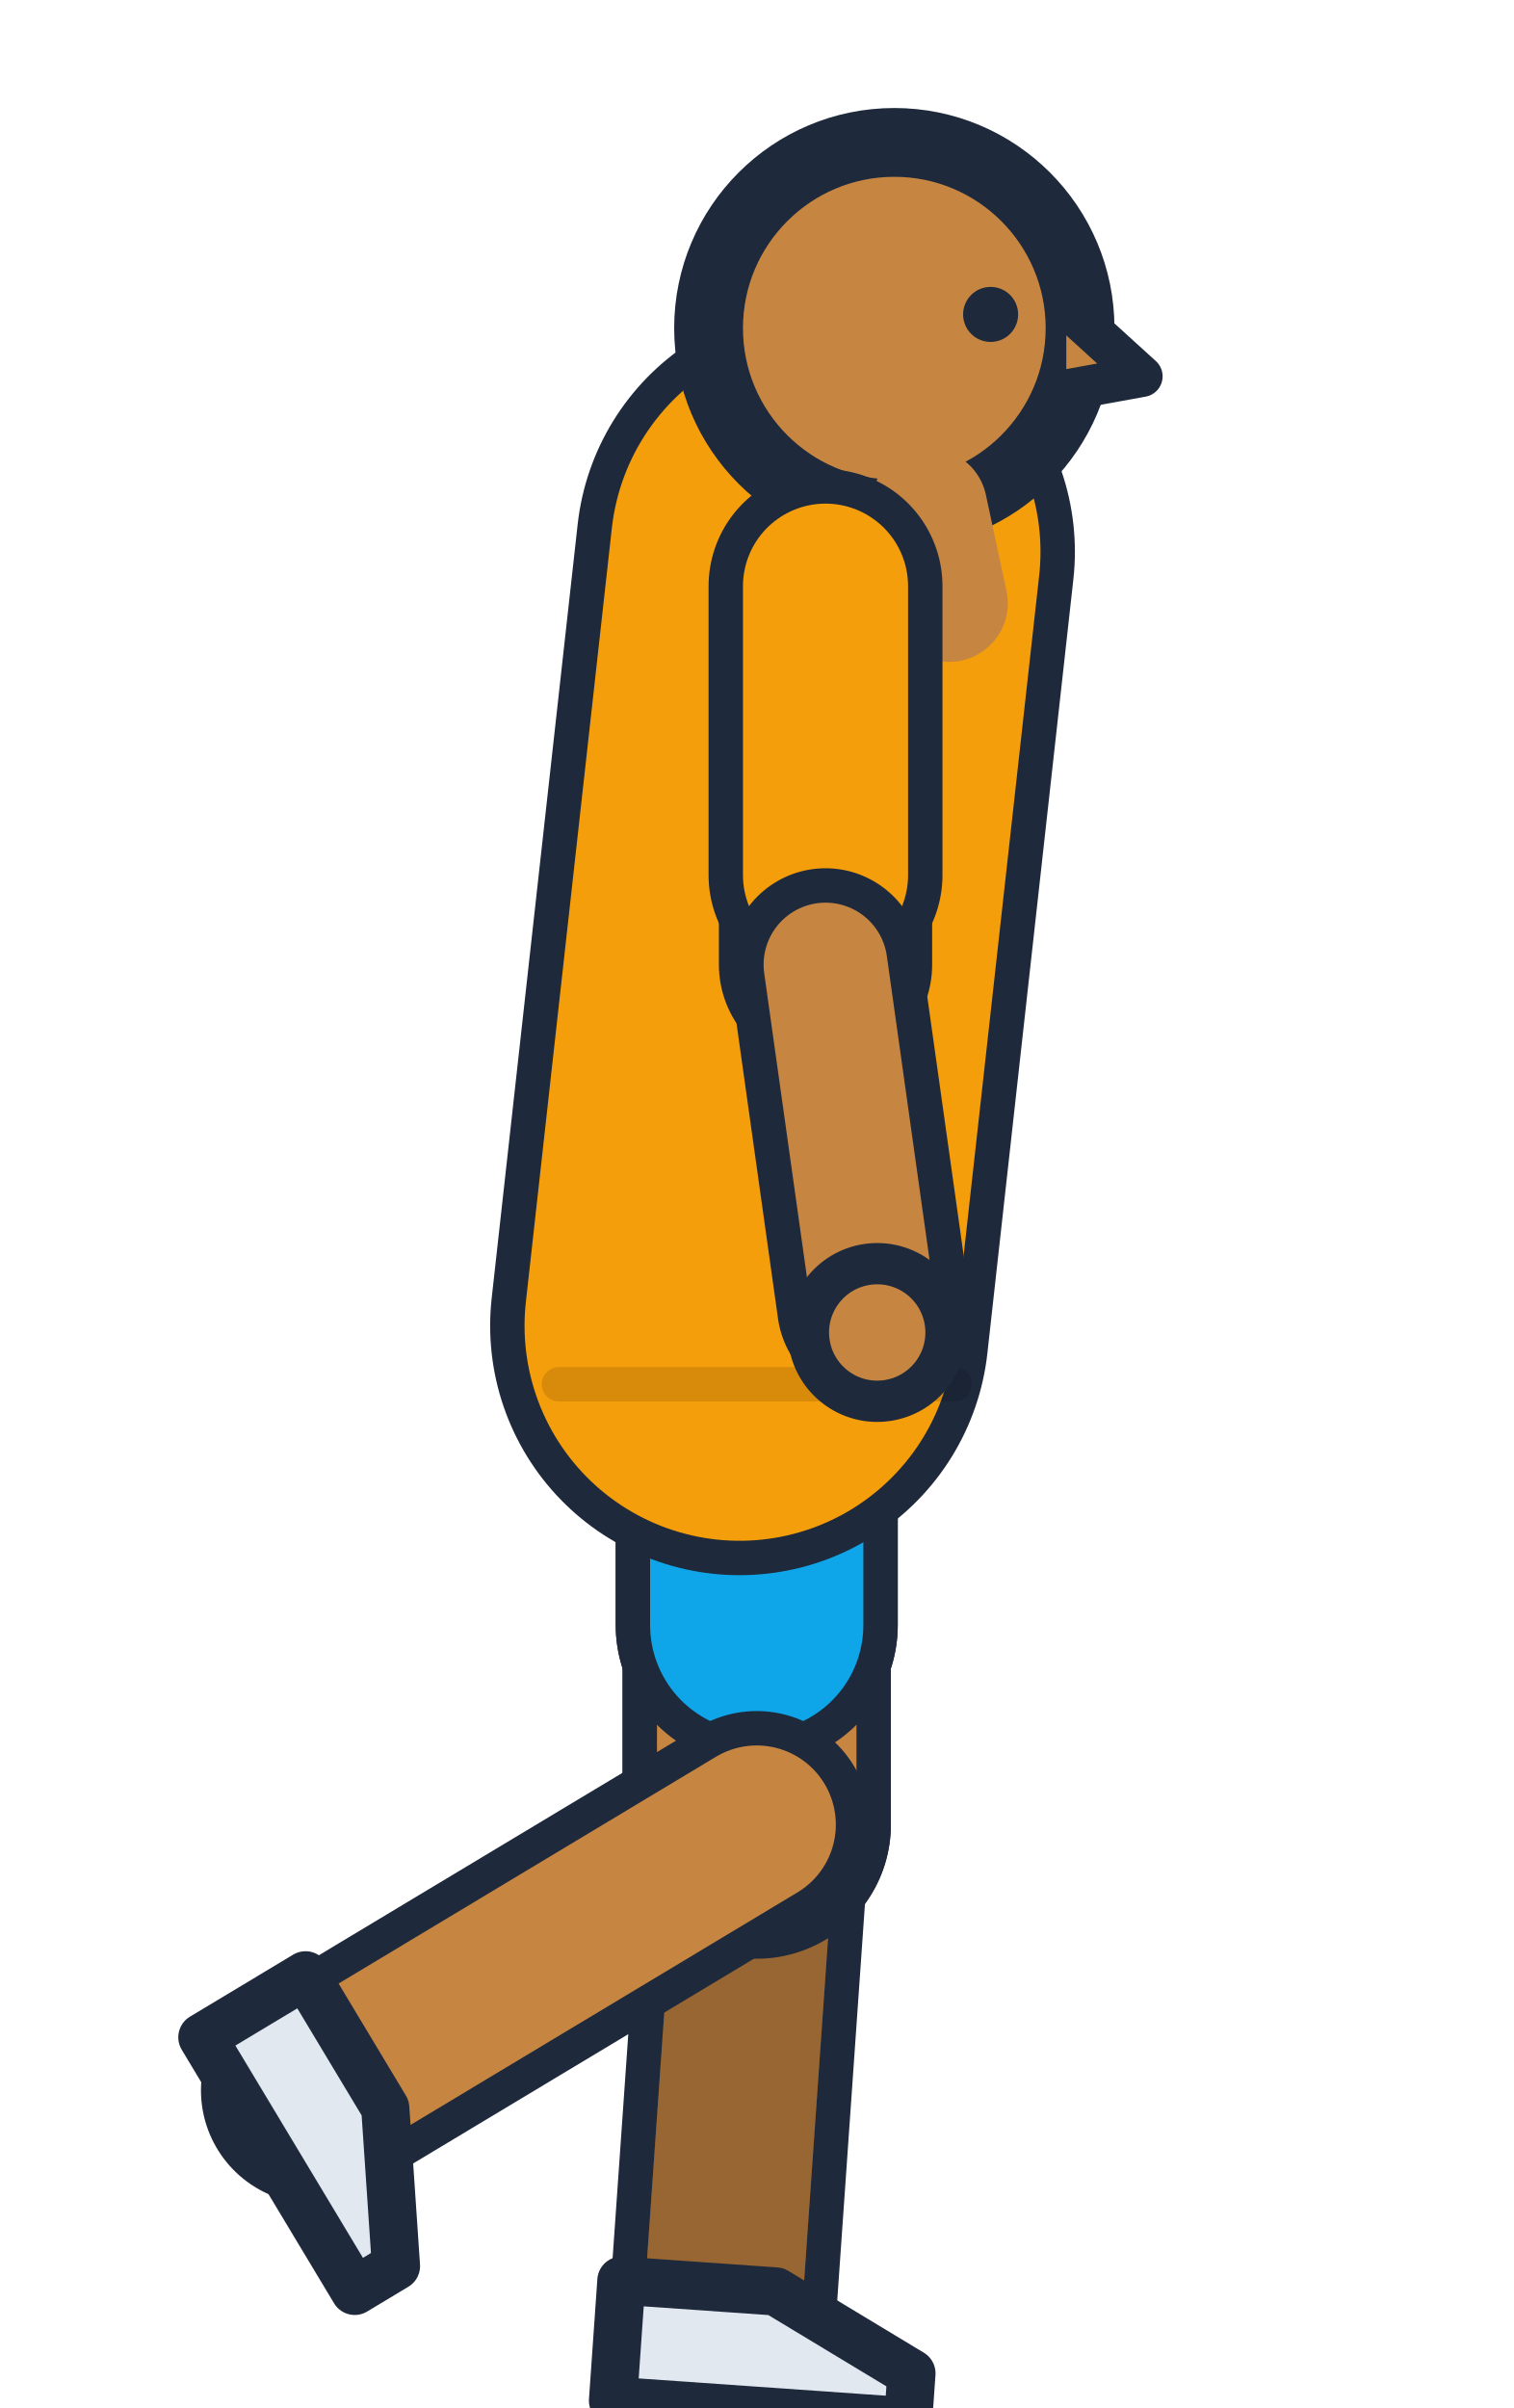
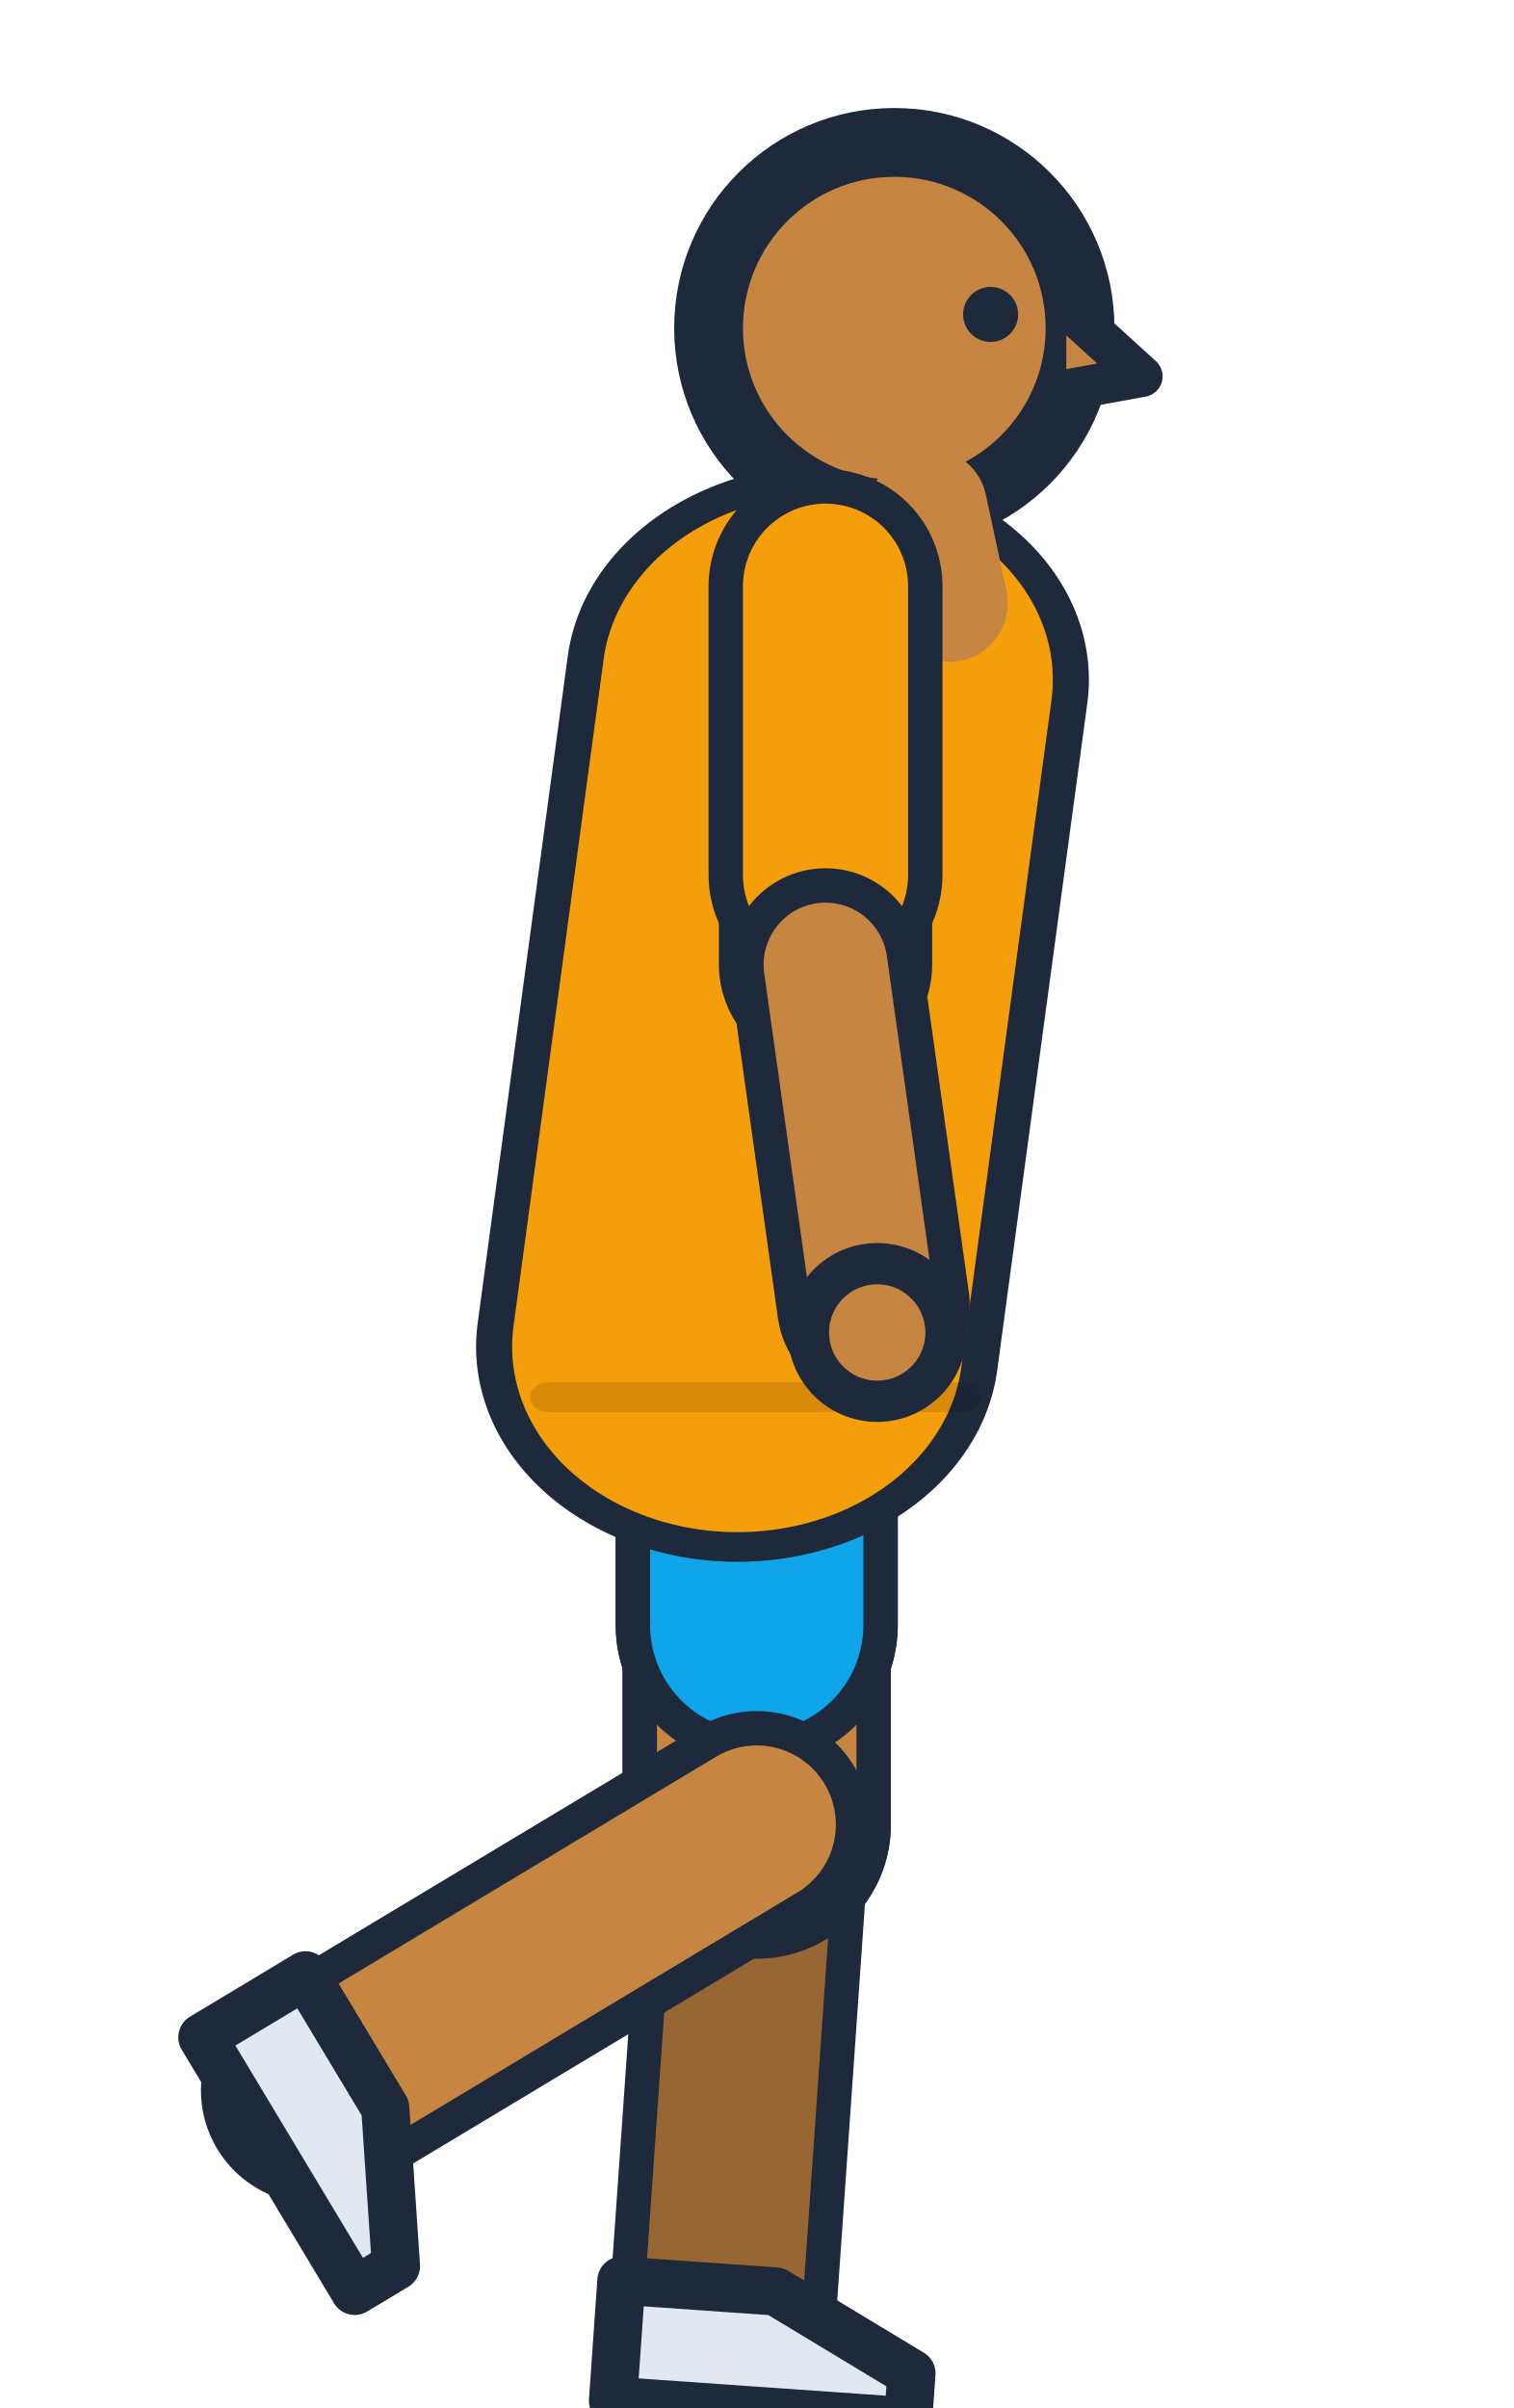
<svg xmlns="http://www.w3.org/2000/svg" viewBox="0 0 44 70" width="44" height="70">
  <g id="walker" transform="translate(0 0.04)">
    <g id="arm-far" transform="rotate(0.00 24 17)">
      <path d="M24,17L24,28" fill="none" stroke="#1e293b" stroke-width="6.2" stroke-linejoin="round" stroke-linecap="round" />
      <path d="M24,17L24,28" fill="none" data-tint="skin" stroke="#c68642" stroke-width="4.2" stroke-linejoin="round" stroke-linecap="round" />
      <path d="M24,17L24,28" fill="none" stroke="#000000" stroke-width="4.2" stroke-linejoin="round" stroke-linecap="round" opacity="0.24" />
      <path d="M24,17L24,25.4" fill="none" stroke="#1e293b" stroke-width="6.8" stroke-linejoin="round" stroke-linecap="round" />
      <path d="M24,17L24,25.4" fill="none" data-tint="cloth-top" stroke="#f59e0b" stroke-width="4.8" stroke-linejoin="round" stroke-linecap="round" />
      <path d="M24,17L24,25.4" fill="none" stroke="#000000" stroke-width="4.8" stroke-linejoin="round" stroke-linecap="round" opacity="0.24" />
      <g id="forearm-far" transform="rotate(-8.00 24 28)">
        <path d="M24,28L24,38" fill="none" stroke="#1e293b" stroke-width="5.6" stroke-linejoin="round" stroke-linecap="round" />
        <path d="M24,28L24,38" fill="none" data-tint="skin" stroke="#c68642" stroke-width="3.6" stroke-linejoin="round" stroke-linecap="round" />
        <path d="M24,28L24,38" fill="none" stroke="#000000" stroke-width="3.6" stroke-linejoin="round" stroke-linecap="round" opacity="0.24" />
        <path d="M22,38.8a2,2 0 1,0 4,0a2,2 0 1,0 -4,0z" fill="#c68642" data-tint="skin" stroke="#1e293b" stroke-width="1.2" stroke-linejoin="round" stroke-linecap="round" />
      </g>
    </g>
    <g id="leg-far" transform="rotate(-0.00 22 36)">
      <path d="M22,36L22,53" fill="none" stroke="#1e293b" stroke-width="7.8" stroke-linejoin="round" stroke-linecap="round" />
      <path d="M22,36L22,53" fill="none" data-tint="skin" stroke="#c68642" stroke-width="5.8" stroke-linejoin="round" stroke-linecap="round" />
      <path d="M22,36L22,53" fill="none" stroke="#000000" stroke-width="5.8" stroke-linejoin="round" stroke-linecap="round" opacity="0.24" />
      <path d="M22,36L22,47.2" fill="none" stroke="#1e293b" stroke-width="8.2" stroke-linejoin="round" stroke-linecap="round" />
      <path d="M22,36L22,47.2" fill="none" data-tint="cloth-bottom" stroke="#0ea5e9" stroke-width="6.2" stroke-linejoin="round" stroke-linecap="round" />
      <path d="M22,36L22,47.2" fill="none" stroke="#000000" stroke-width="6.2" stroke-linejoin="round" stroke-linecap="round" opacity="0.24" />
      <g id="shin-far" transform="rotate(4.00 22 53)">
        <path d="M22,53L22,68" fill="none" stroke="#1e293b" stroke-width="6.6" stroke-linejoin="round" stroke-linecap="round" />
        <path d="M22,53L22,68" fill="none" data-tint="skin" stroke="#c68642" stroke-width="4.6" stroke-linejoin="round" stroke-linecap="round" />
        <path d="M22,53L22,68" fill="none" stroke="#000000" stroke-width="4.6" stroke-linejoin="round" stroke-linecap="round" opacity="0.24" />
        <path d="M19,66.5H23.5L27.6,68.6V70H19Z" fill="#e2e8f0" data-tint="shoe" stroke="#1e293b" stroke-width="1.4" stroke-linejoin="round" stroke-linecap="round" />
      </g>
    </g>
    <g id="leg-near">
      <path d="M22,36L22,53" fill="none" stroke="#1e293b" stroke-width="7.8" stroke-linejoin="round" stroke-linecap="round" />
      <path d="M22,36L22,53" fill="none" data-tint="skin" stroke="#c68642" stroke-width="5.8" stroke-linejoin="round" stroke-linecap="round" />
      <path d="M22,36L22,47.2" fill="none" stroke="#1e293b" stroke-width="8.2" stroke-linejoin="round" stroke-linecap="round" />
      <path d="M22,36L22,47.2" fill="none" data-tint="cloth-bottom" stroke="#0ea5e9" stroke-width="6.2" stroke-linejoin="round" stroke-linecap="round" />
      <g id="shin-near" transform="rotate(59.00 22 53)">
        <path d="M22,53L22,68" fill="none" stroke="#1e293b" stroke-width="6.6" stroke-linejoin="round" stroke-linecap="round" />
        <path d="M22,53L22,68" fill="none" data-tint="skin" stroke="#c68642" stroke-width="4.6" stroke-linejoin="round" stroke-linecap="round" />
        <path d="M19,66.5H23.5L27.6,68.6V70H19Z" fill="#e2e8f0" data-tint="shoe" stroke="#1e293b" stroke-width="1.4" stroke-linejoin="round" stroke-linecap="round" />
      </g>
    </g>
    <path d="M16.7,37.5a5.2,4.6 0 1,0 10.4,0a5.2,4.6 0 1,0 -10.4,0z" fill="#0ea5e9" data-tint="cloth-bottom" stroke="#1e293b" stroke-width="1.6" stroke-linejoin="round" stroke-linecap="round" />
-     <g id="torso">
+     <g id="torso" transform="matrix(1.048,0,0,0.862,-1.093,5.925)">
      <path d="M21.5,38.5L24,16" fill="none" stroke="#1e293b" stroke-width="14.5" stroke-linejoin="round" stroke-linecap="round" />
      <path d="M21.5,38.5L24,16" fill="none" data-tint="cloth-top" stroke="#f59e0b" stroke-width="12.5" stroke-linejoin="round" stroke-linecap="round" />
      <path d="M16.25,40.2H27.75" fill="none" stroke="#000000" stroke-width="1" stroke-linejoin="round" stroke-linecap="round" opacity="0.12" />
    </g>
    <g id="head">
      <path d="M20.6,9.5a5.4,5.4 0 1,0 10.8,0a5.4,5.4 0 1,0 -10.8,0z" fill="#c68642" data-tint="skin" stroke="#1e293b" stroke-width="2" stroke-linejoin="round" stroke-linecap="round" />
      <path d="M31,8.9L33.2,10.9L31,11.3" fill="#c68642" data-tint="skin" stroke="#1e293b" stroke-width="1.2" stroke-linejoin="round" stroke-linecap="round" />
      <path d="M28,9.1a0.8,0.8 0 1,0 1.6,0a0.8,0.8 0 1,0 -1.6,0z" fill="#1e293b" />
      <path d="M27,14.7L27.6,17.5" fill="none" data-tint="skin" stroke="#c68642" stroke-width="3.4" stroke-linejoin="round" stroke-linecap="round" />
    </g>
    <g id="arm-near" transform="rotate(-0.00 24 17)">
      <path d="M24,17L24,28" fill="none" stroke="#1e293b" stroke-width="6.2" stroke-linejoin="round" stroke-linecap="round" />
      <path d="M24,17L24,28" fill="none" data-tint="skin" stroke="#c68642" stroke-width="4.2" stroke-linejoin="round" stroke-linecap="round" />
      <path d="M24,17L24,25.4" fill="none" stroke="#1e293b" stroke-width="6.8" stroke-linejoin="round" stroke-linecap="round" />
      <path d="M24,17L24,25.4" fill="none" data-tint="cloth-top" stroke="#f59e0b" stroke-width="4.8" stroke-linejoin="round" stroke-linecap="round" />
      <g id="forearm-near" transform="rotate(-8.00 24 28)">
        <path d="M24,28L24,38" fill="none" stroke="#1e293b" stroke-width="5.6" stroke-linejoin="round" stroke-linecap="round" />
        <path d="M24,28L24,38" fill="none" data-tint="skin" stroke="#c68642" stroke-width="3.6" stroke-linejoin="round" stroke-linecap="round" />
        <path d="M22,38.8a2,2 0 1,0 4,0a2,2 0 1,0 -4,0z" fill="#c68642" data-tint="skin" stroke="#1e293b" stroke-width="1.2" stroke-linejoin="round" stroke-linecap="round" />
      </g>
    </g>
  </g>
</svg>
